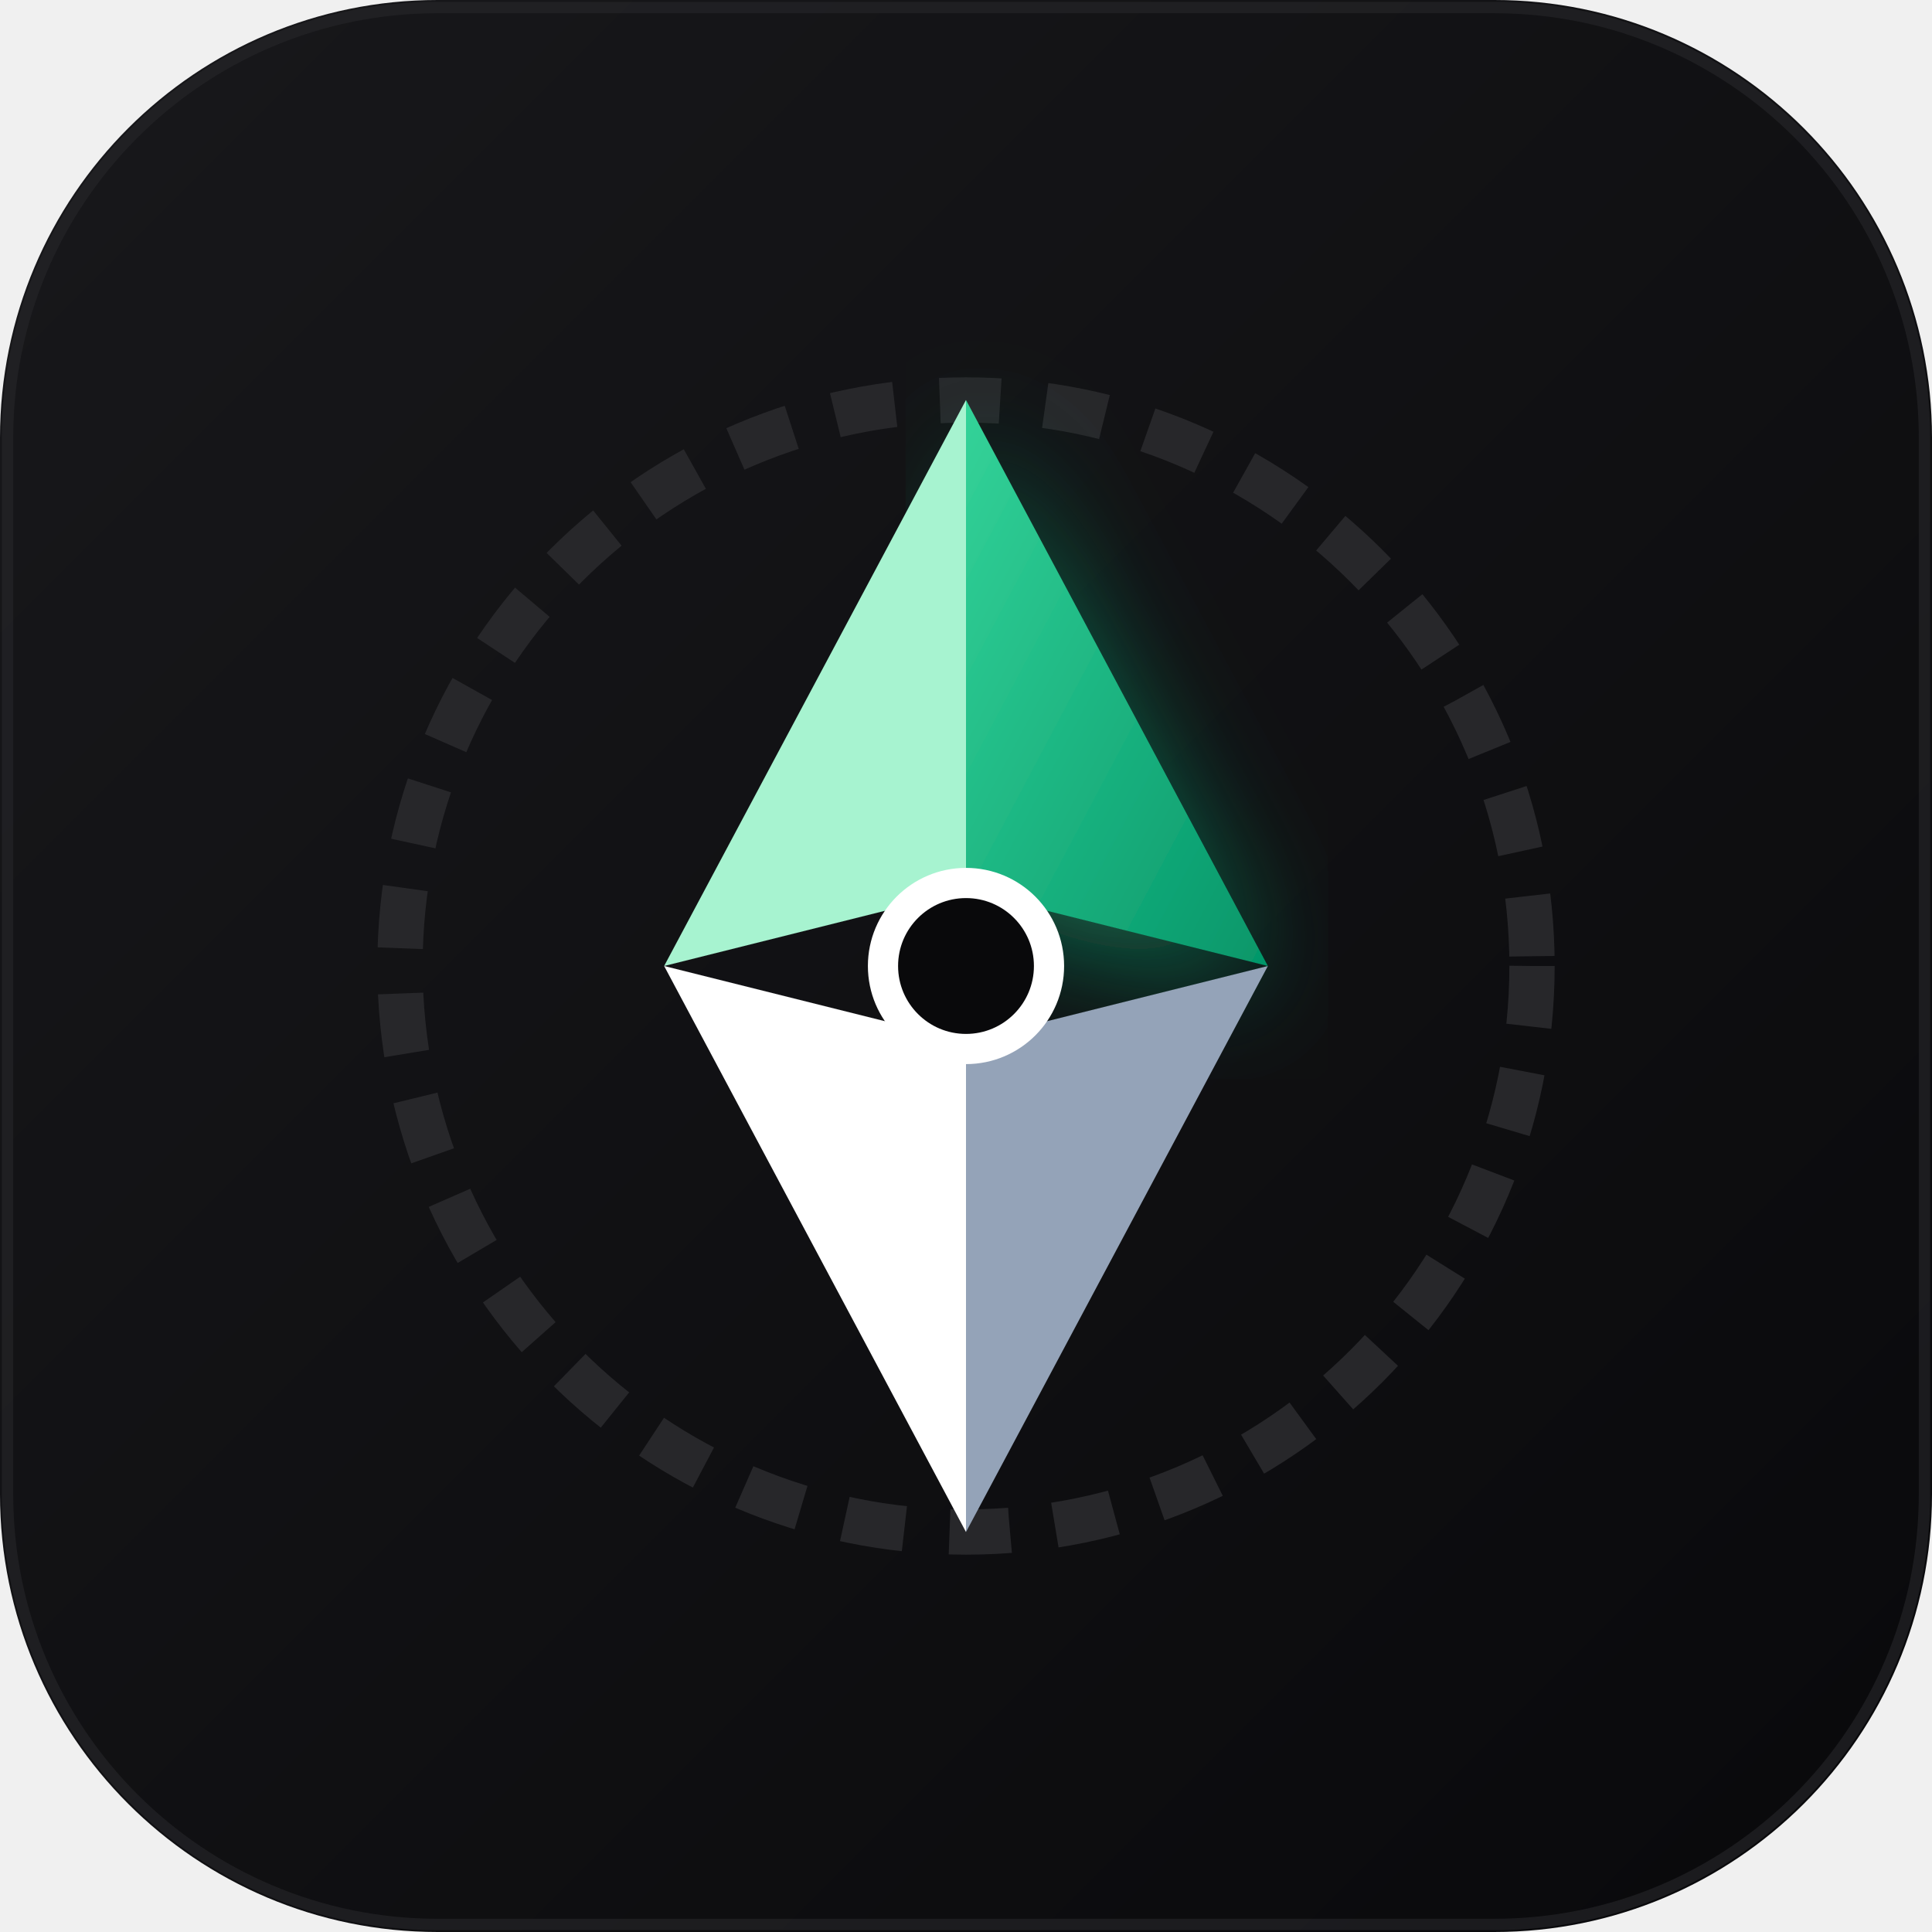
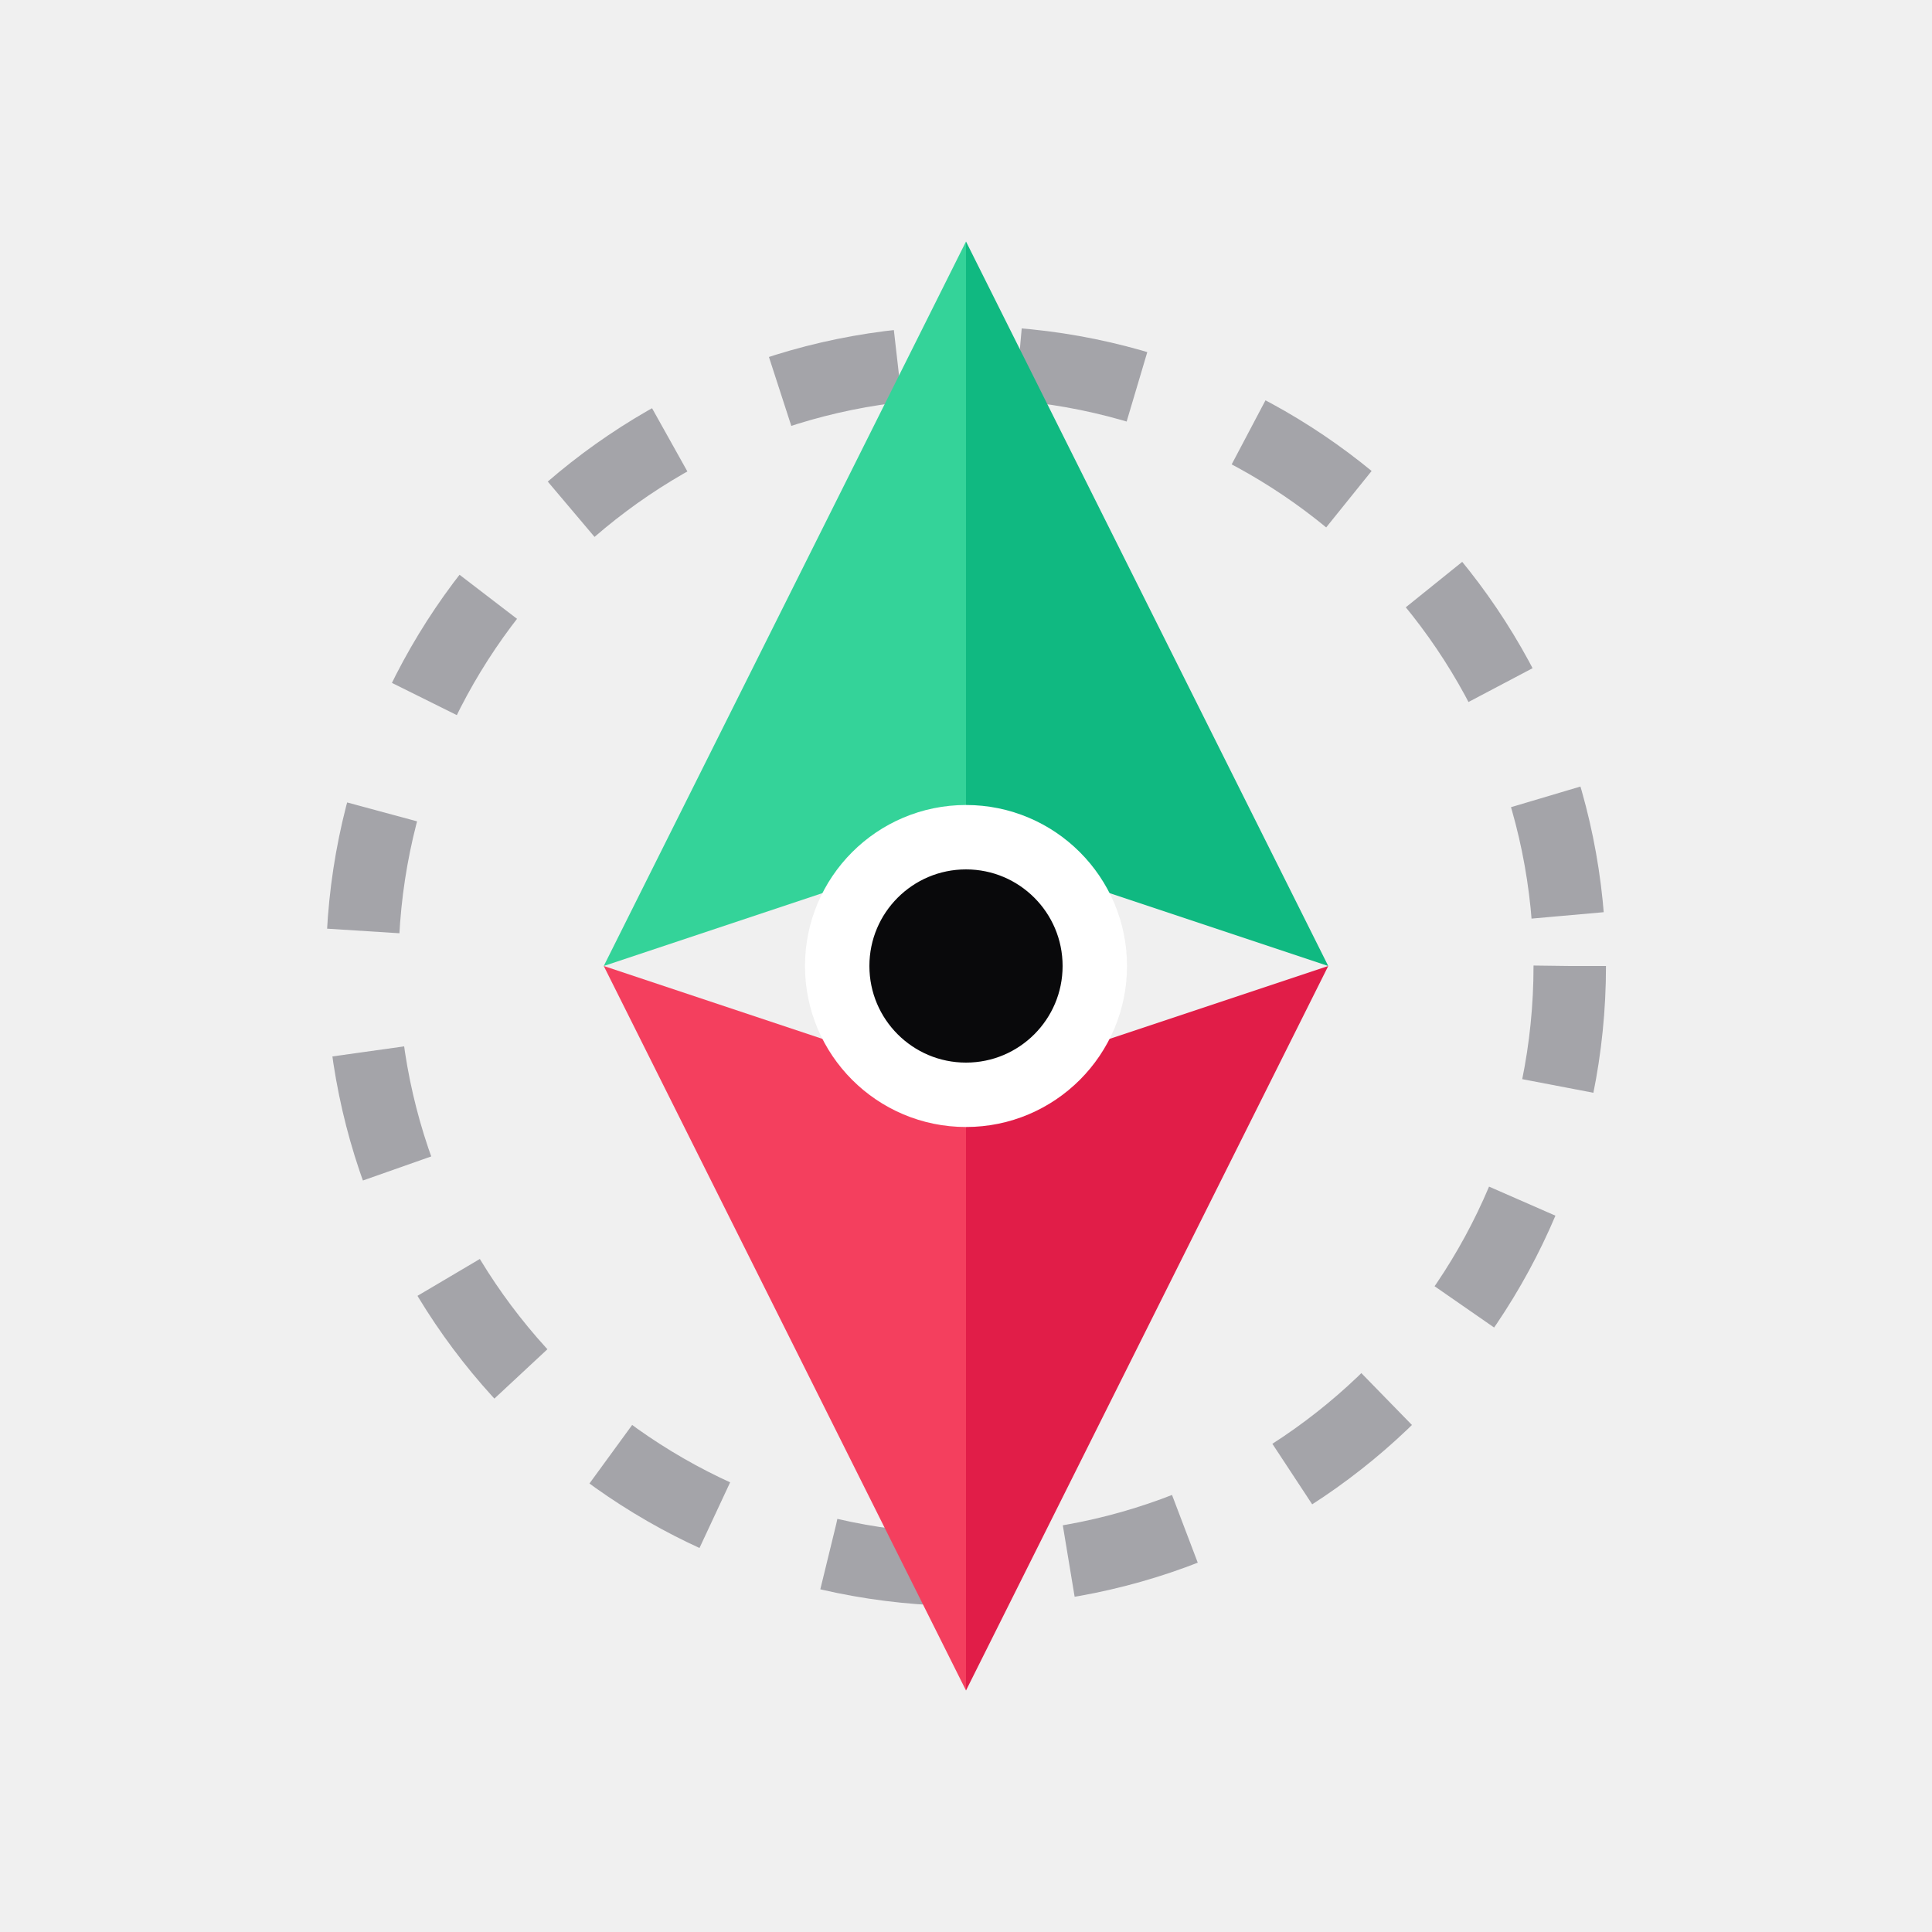
- <svg xmlns="http://www.w3.org/2000/svg" viewBox="0 0 512 512" width="512" height="512">
-   <defs>
-     <linearGradient id="bg" x1="0%" y1="0%" x2="1" y2="1">
-       <stop offset="0%" stop-color="#18181B" />
-       <stop offset="100%" stop-color="#09090B" />
-     </linearGradient>
-     <linearGradient id="emGrad" x1="0%" y1="0%" x2="1" y2="1">
-       <stop offset="0%" stop-color="#34D399" />
-       <stop offset="100%" stop-color="#059669" />
-     </linearGradient>
-     <filter id="glow" x="-20%" y="-20%" width="140%" height="140%">
-       <feDropShadow dx="0" dy="6" stdDeviation="16" flood-color="#10B981" flood-opacity="0.55" />
-     </filter>
-   </defs>
-   <rect width="512" height="512" rx="116" fill="url(#bg)" />
-   <rect width="508" height="508" x="2" y="2" rx="114" fill="none" stroke="#27272A" stroke-width="3" opacity="0.6" />
-   <circle cx="256" cy="256" r="150" fill="none" stroke="#27272A" stroke-width="12" stroke-dasharray="16 12" />
-   <polygon points="256,106 336,256 256,236" fill="url(#emGrad)" filter="url(#glow)" />
-   <polygon points="256,406 176,256 256,276" fill="#FFFFFF" />
-   <polygon points="256,106 256,236 176,256" fill="#A7F3D0" />
-   <polygon points="256,406 256,276 336,256" fill="#94A3B8" />
-   <circle cx="256" cy="256" r="22" fill="#09090B" stroke="#FFFFFF" stroke-width="8" />
+ <svg xmlns="http://www.w3.org/2000/svg" viewBox="0 0 48 48" fill="none">
+   <circle cx="24" cy="24" r="15" stroke="#71717A" stroke-width="1.8" stroke-dasharray="3 3" opacity="0.6" />
+   <polygon points="24,6 33,24 24,21" fill="#10B981" />
+   <polygon points="24,6 24,21 15,24" fill="#34D399" />
+   <polygon points="24,42 15,24 24,27" fill="#F43F5E" />
+   <polygon points="24,42 24,27 33,24" fill="#E11D48" />
+   <circle cx="24" cy="24" r="3.2" fill="#09090B" stroke="#FFFFFF" stroke-width="1.6" />
</svg>
